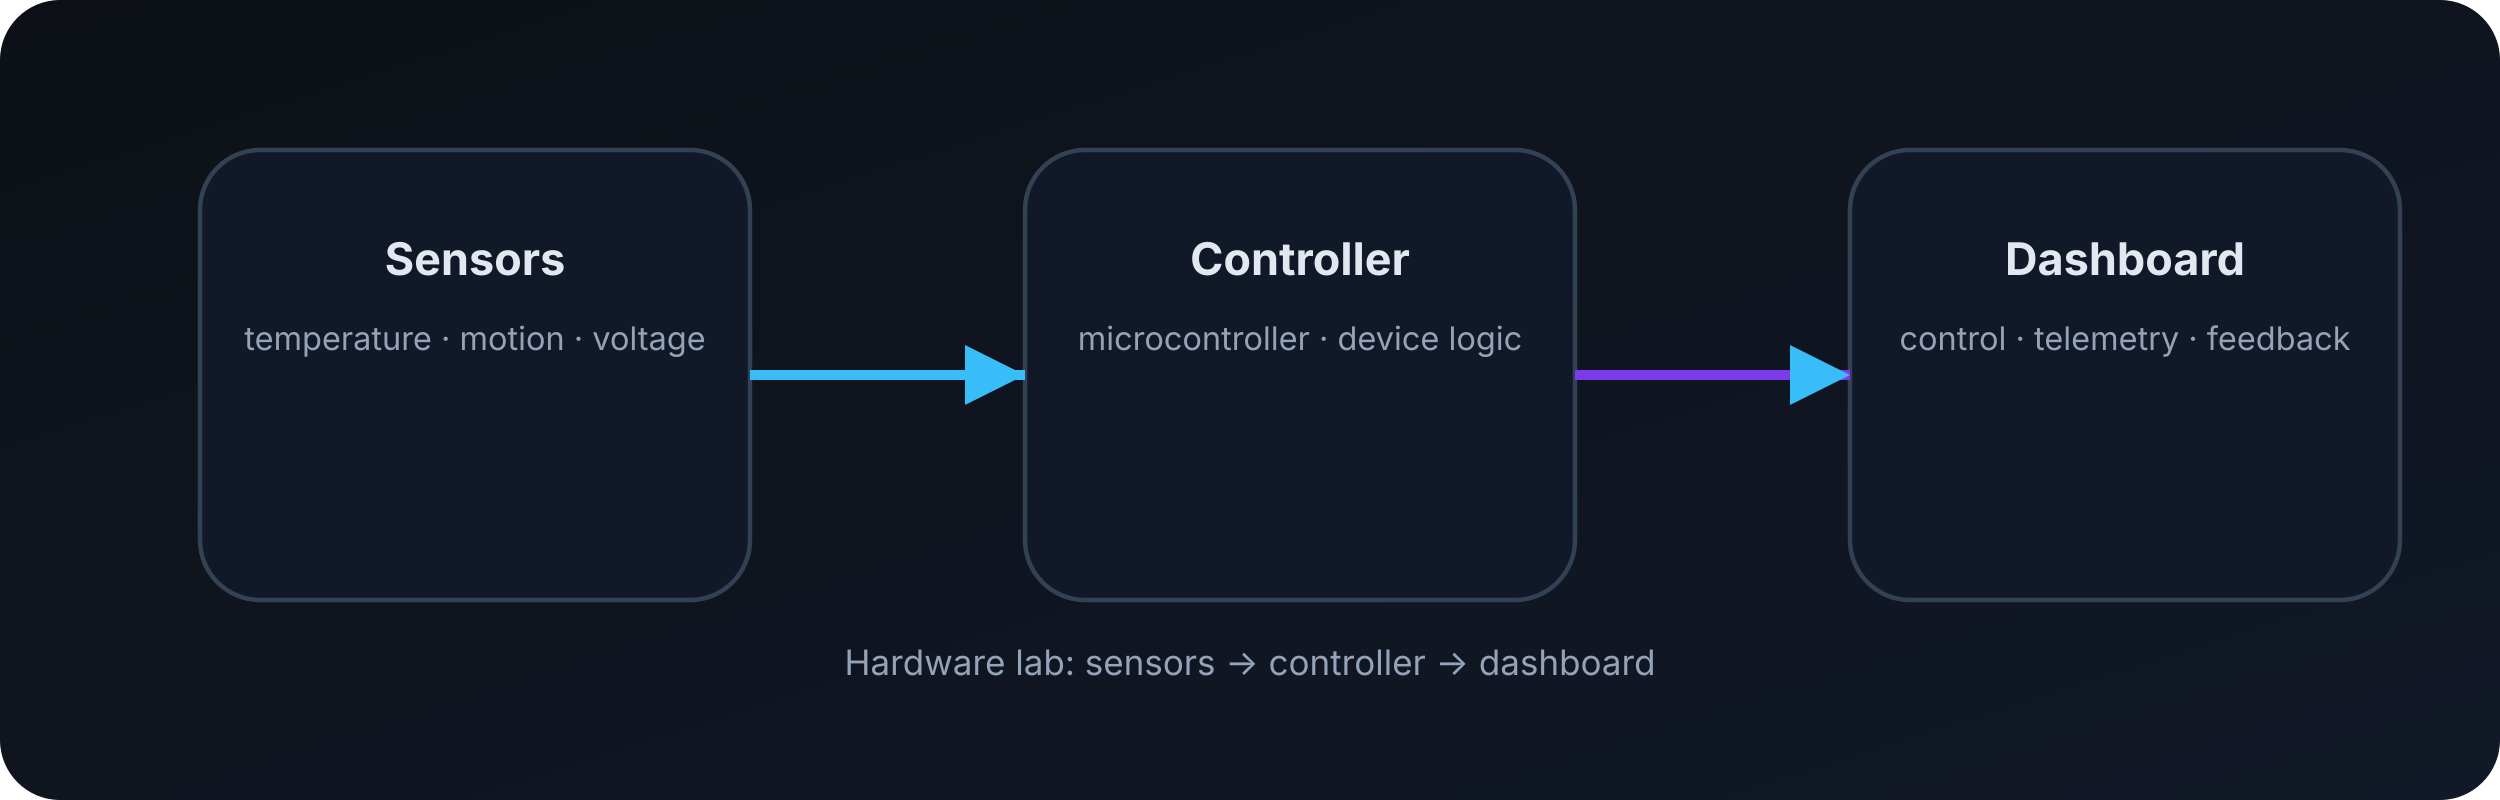
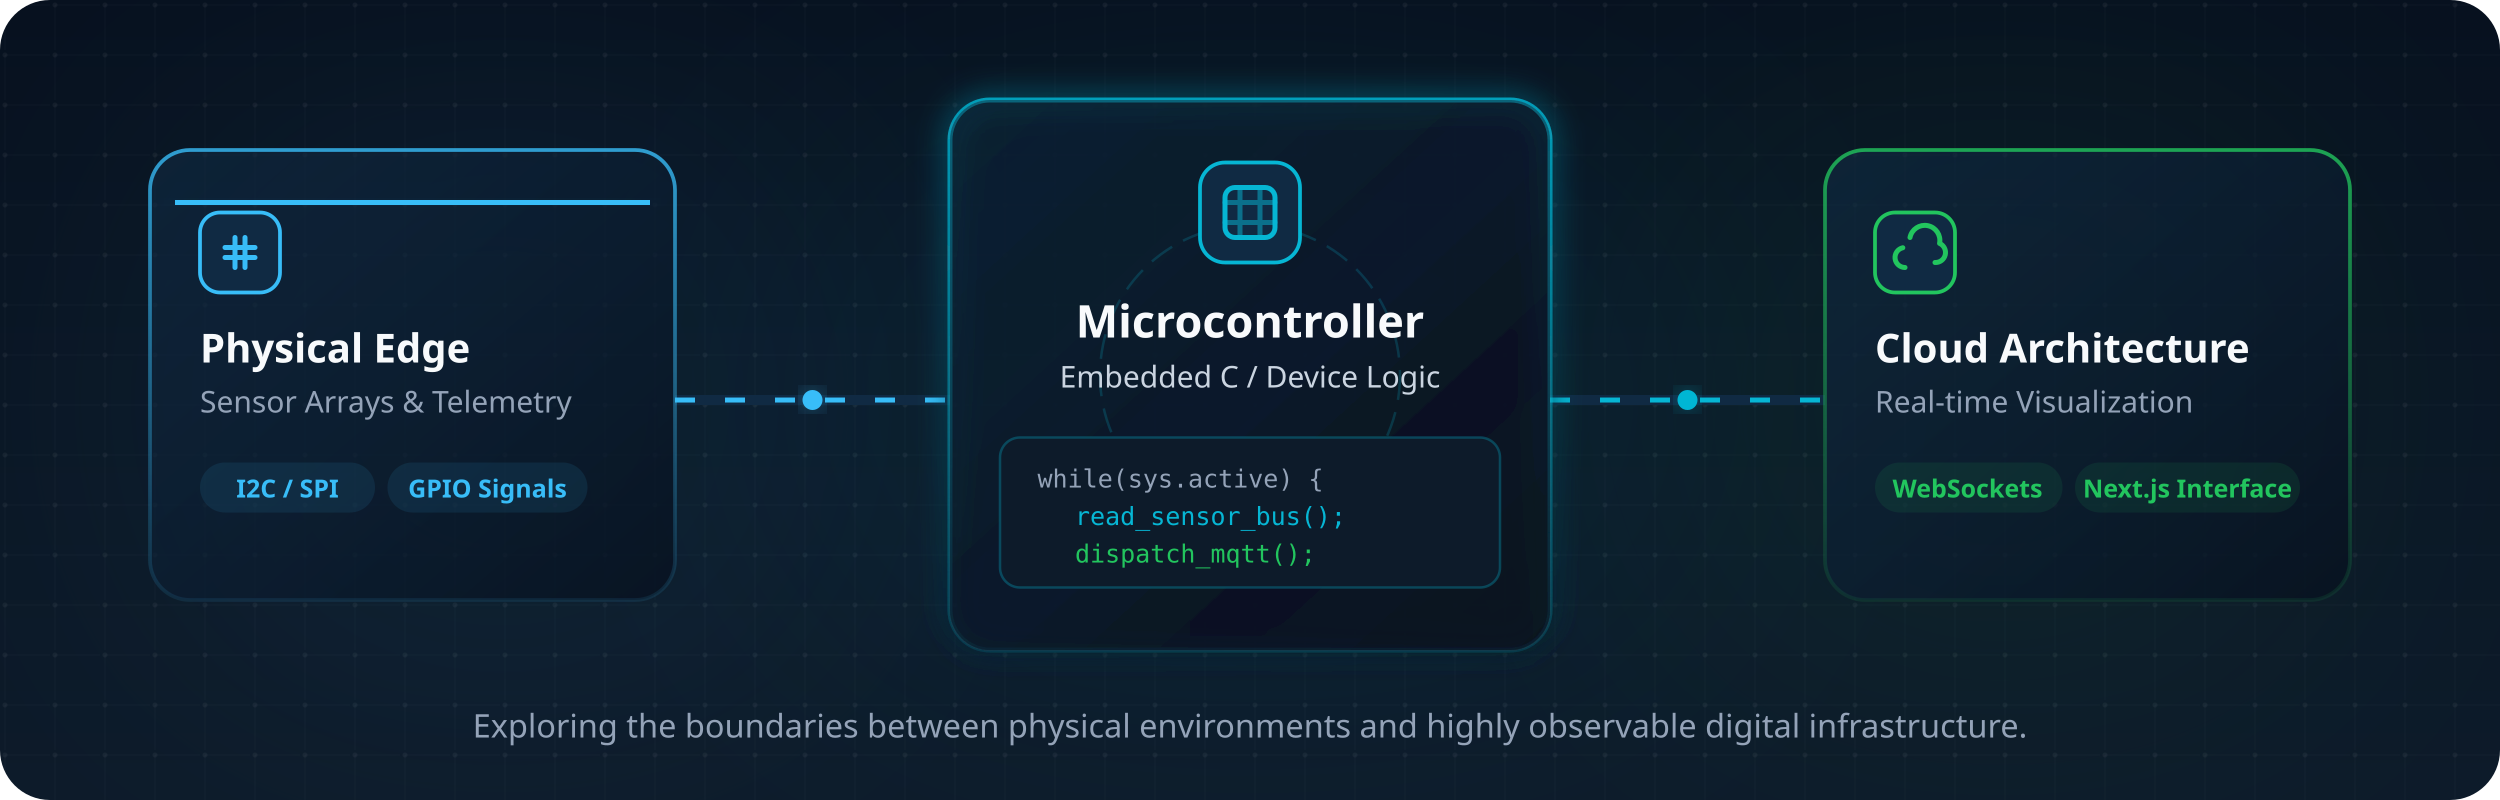
<svg xmlns="http://www.w3.org/2000/svg" viewBox="0 0 1000 320" width="1000" height="320">
  <defs>
-     <linearGradient id="bg" x1="0" y1="0" x2="1" y2="1">
-       <stop offset="0%" stop-color="#0d1117" />
-       <stop offset="100%" stop-color="#111827" />
+     <linearGradient id="hl-bgSpace" x1="0" y1="0" x2="0" y2="1">
+       <stop offset="0%" stop-color="#07111F" />
+       <stop offset="100%" stop-color="#0D1B2A" />
    </linearGradient>
+     <linearGradient id="hl-glass" x1="0" y1="0" x2="1" y2="1">
+       <stop offset="0%" stop-color="#102A43" stop-opacity="0.6" />
+       <stop offset="100%" stop-color="#07111F" stop-opacity="0.8" />
+     </linearGradient>
+     <linearGradient id="hl-border-cyan" x1="0" y1="0" x2="0" y2="1">
+       <stop offset="0%" stop-color="#38BDF8" stop-opacity="0.8" />
+       <stop offset="100%" stop-color="#38BDF8" stop-opacity="0.1" />
+     </linearGradient>
+     <linearGradient id="hl-border-blue" x1="0" y1="0" x2="0" y2="1">
+       <stop offset="0%" stop-color="#06B6D4" stop-opacity="0.8" />
+       <stop offset="100%" stop-color="#06B6D4" stop-opacity="0.1" />
+     </linearGradient>
+     <linearGradient id="hl-border-green" x1="0" y1="0" x2="0" y2="1">
+       <stop offset="0%" stop-color="#22C55E" stop-opacity="0.8" />
+       <stop offset="100%" stop-color="#22C55E" stop-opacity="0.1" />
+     </linearGradient>
+     <pattern id="hl-mesh" width="20" height="20" patternUnits="userSpaceOnUse">
+       <circle cx="2" cy="2" r="1" fill="#F8FAFC" opacity="0.05" />
+       <line x1="2" y1="2" x2="20" y2="2" stroke="#F8FAFC" stroke-width="0.5" opacity="0.02" />
+       <line x1="2" y1="2" x2="2" y2="20" stroke="#F8FAFC" stroke-width="0.5" opacity="0.02" />
+     </pattern>
+     <filter id="hl-glow" x="-20%" y="-20%" width="140%" height="140%">
+       <feGaussianBlur stdDeviation="6" result="blur" />
+       <feMerge>
+         <feMergeNode in="blur" />
+         <feMergeNode in="SourceGraphic" />
+       </feMerge>
+     </filter>
+     <filter id="hl-aurora" x="-50%" y="-50%" width="200%" height="200%">
+       <feGaussianBlur stdDeviation="50" />
+     </filter>
  </defs>
-   <rect width="1000" height="320" rx="24" fill="url(#bg)" />
-   <g font-family="Inter, Arial, sans-serif" fill="#e2e8f0">
-     <rect x="80" y="60" width="220" height="180" rx="24" fill="#111827" stroke="#334155" stroke-width="1.8" />
-     <text x="190" y="110" font-size="18" font-weight="700" text-anchor="middle">Sensors</text>
-     <text x="190" y="140" font-size="13" fill="#94a3b8" text-anchor="middle">temperature · motion · voltage</text>
-     <rect x="410" y="60" width="220" height="180" rx="24" fill="#111827" stroke="#334155" stroke-width="1.8" />
-     <text x="520" y="110" font-size="18" font-weight="700" text-anchor="middle">Controller</text>
-     <text x="520" y="140" font-size="13" fill="#94a3b8" text-anchor="middle">microcontroller · device logic</text>
-     <rect x="740" y="60" width="220" height="180" rx="24" fill="#111827" stroke="#334155" stroke-width="1.8" />
-     <text x="850" y="110" font-size="18" font-weight="700" text-anchor="middle">Dashboard</text>
-     <text x="850" y="140" font-size="13" fill="#94a3b8" text-anchor="middle">control · telemetry · feedback</text>
+   <style>
+     @keyframes hl-flow {
+       0% { stroke-dashoffset: 200; }
+       100% { stroke-dashoffset: 0; }
+     }
+     @keyframes hl-pulse {
+       0%, 100% { opacity: 0.3; }
+       50% { opacity: 1; }
+     }
+     @keyframes hl-scan {
+       0% { transform: translateY(0); opacity: 0; }
+       10% { opacity: 0.5; }
+       90% { opacity: 0.5; }
+       100% { transform: translateY(140px); opacity: 0; }
+     }
+     .flow-line {
+       stroke-dasharray: 8 12;
+       animation: hl-flow 3s linear infinite;
+     }
+     .pulse-dot { animation: hl-pulse 2s ease-in-out infinite; }
+     .scan-line { animation: hl-scan 4s linear infinite; }
+     .delay-1 { animation-delay: 0.5s; }
+     .delay-2 { animation-delay: 1.5s; }
+   </style>
+   <rect width="1000" height="320" rx="20" fill="url(#hl-bgSpace)" />
+   <rect width="1000" height="320" rx="20" fill="url(#hl-mesh)" />
+   <ellipse cx="200" cy="160" rx="150" ry="150" fill="#38BDF8" opacity="0.05" filter="url(#hl-aurora)" />
+   <ellipse cx="500" cy="160" rx="200" ry="150" fill="#06B6D4" opacity="0.05" filter="url(#hl-aurora)" />
+   <ellipse cx="800" cy="160" rx="150" ry="150" fill="#22C55E" opacity="0.05" filter="url(#hl-aurora)" />
+   <path d="M 270 160 Q 380 160 380 160" fill="none" stroke="#102A43" stroke-width="4" />
+   <path d="M 270 160 Q 380 160 380 160" fill="none" stroke="#38BDF8" stroke-width="2" class="flow-line" />
+   <circle cx="325" cy="160" r="4" fill="#38BDF8" filter="url(#hl-glow)" class="pulse-dot" />
+   <path d="M 620 160 Q 730 160 730 160" fill="none" stroke="#102A43" stroke-width="4" />
+   <path d="M 620 160 Q 730 160 730 160" fill="none" stroke="#06B6D4" stroke-width="2" class="flow-line" />
+   <circle cx="675" cy="160" r="4" fill="#06B6D4" filter="url(#hl-glow)" class="pulse-dot delay-1" />
+   <g transform="translate(60, 60)">
+     <rect width="210" height="180" rx="16" fill="url(#hl-glass)" stroke="url(#hl-border-cyan)" stroke-width="1.5" />
+     <rect x="0" y="0" width="210" height="180" rx="16" fill="none" />
+     <g transform="translate(10, 20)">
+       <rect width="190" height="2" fill="#38BDF8" filter="url(#hl-glow)" class="scan-line" />
+     </g>
+     <rect x="20" y="25" width="32" height="32" rx="8" fill="#102A43" stroke="#38BDF8" stroke-width="1.5" />
+     <g transform="translate(26, 31)" fill="none" stroke="#38BDF8" stroke-width="2" stroke-linecap="round" stroke-linejoin="round">
+       <path d="M8 8h4v4H8z" />
+       <path d="M12 4v4 M8 4v4 M4 8h4 M4 12h4 M16 8h-4 M16 12h-4 M12 16v-4 M8 16v-4" />
+     </g>
+     <text x="20" y="85" font-family="system-ui, sans-serif" font-size="16" font-weight="700" fill="#F8FAFC">Physical Edge</text>
+     <text x="20" y="105" font-family="system-ui, sans-serif" font-size="12" fill="#94A3B8">Sensor Arrays &amp; Telemetry</text>
+     <g font-family="system-ui, sans-serif" font-size="10" font-weight="600" fill="#38BDF8">
+       <rect x="20" y="125" width="70" height="20" rx="10" fill="#38BDF8" fill-opacity="0.1" />
+       <text x="55" y="139" text-anchor="middle">I2C / SPI</text>
+       <rect x="95" y="125" width="80" height="20" rx="10" fill="#38BDF8" fill-opacity="0.1" />
+       <text x="135" y="139" text-anchor="middle">GPIO Signals</text>
+     </g>
  </g>
-   <defs>
-     <marker id="arrow" viewBox="0 0 10 10" refX="10" refY="5" markerWidth="6" markerHeight="6" orient="auto-start-reverse">
-       <path d="M0 0 L10 5 L0 10 Z" fill="#38bdf8" />
-     </marker>
-   </defs>
-   <path d="M300 150 L410 150" stroke="#38bdf8" stroke-width="4" marker-end="url(#arrow)" />
-   <path d="M630 150 L740 150" stroke="#7c3aed" stroke-width="4" marker-end="url(#arrow)" />
-   <text x="500" y="270" font-family="Inter, Arial, sans-serif" fill="#94a3b8" font-size="14" text-anchor="middle">Hardware lab: sensors → controller → dashboard</text>
+   <g transform="translate(380, 40)">
+     <rect width="240" height="220" rx="16" fill="url(#hl-glass)" stroke="url(#hl-border-blue)" stroke-width="2" filter="url(#hl-glow)" />
+     <rect x="0" y="0" width="240" height="220" rx="16" fill="#07111F" opacity="0.4" />
+     <circle cx="120" cy="110" r="60" fill="none" stroke="#06B6D4" stroke-width="1" opacity="0.2" stroke-dasharray="10 5">
+       <animateTransform attributeName="transform" type="rotate" from="0 120 110" to="360 120 110" dur="20s" repeatCount="indefinite" />
+     </circle>
+     <rect x="100" y="25" width="40" height="40" rx="10" fill="#102A43" stroke="#06B6D4" stroke-width="1.5" />
+     <g transform="translate(108, 33)" fill="none" stroke="#06B6D4" stroke-width="2" stroke-linecap="round" stroke-linejoin="round">
+       <rect x="2" y="2" width="20" height="20" rx="4" />
+       <path d="M8 2v20 M16 2v20 M2 8h20 M2 16h20" opacity="0.5" />
+     </g>
+     <text x="120" y="95" font-family="system-ui, sans-serif" font-size="18" font-weight="800" fill="#F8FAFC" text-anchor="middle">Microcontroller</text>
+     <text x="120" y="115" font-family="system-ui, sans-serif" font-size="12" fill="#CBD5E1" text-anchor="middle">Embedded C / Device Logic</text>
+     <rect x="20" y="135" width="200" height="60" rx="8" fill="#0D1B2A" stroke="#06B6D4" stroke-width="1" stroke-opacity="0.3" />
+     <text x="35" y="155" font-family="monospace" font-size="10" fill="#94A3B8">while(sys.active) {</text>
+     <text x="50" y="170" font-family="monospace" font-size="10" fill="#06B6D4">read_sensor_bus();</text>
+     <text x="50" y="185" font-family="monospace" font-size="10" fill="#22C55E">dispatch_mqtt();</text>
+     <text x="35" y="185" font-family="monospace" font-size="10" fill="#94A3B8" opacity="0">}</text>
+   </g>
+   <g transform="translate(730, 60)">
+     <rect width="210" height="180" rx="16" fill="url(#hl-glass)" stroke="url(#hl-border-green)" stroke-width="1.5" />
+     <rect x="20" y="25" width="32" height="32" rx="8" fill="#102A43" stroke="#22C55E" stroke-width="1.5" />
+     <g transform="translate(26, 31)" fill="none" stroke="#22C55E" stroke-width="2" stroke-linecap="round" stroke-linejoin="round">
+       <path d="M6 16a4 4 0 0 1-.88-7.9m2.88-4.1a6 6 0 0 1 11.83 2.35 4 4 0 0 1-1.83 7.65" />
+       <polyline points="12 12 12 20 M9 17l3 3 3-3" />
+     </g>
+     <text x="20" y="85" font-family="system-ui, sans-serif" font-size="16" font-weight="700" fill="#F8FAFC">Cloud Architecture</text>
+     <text x="20" y="105" font-family="system-ui, sans-serif" font-size="12" fill="#94A3B8">Real-time Visualization</text>
+     <g font-family="system-ui, sans-serif" font-size="10" font-weight="600" fill="#22C55E">
+       <rect x="20" y="125" width="75" height="20" rx="10" fill="#22C55E" fill-opacity="0.1" />
+       <text x="57" y="139" text-anchor="middle">WebSockets</text>
+       <rect x="100" y="125" width="90" height="20" rx="10" fill="#22C55E" fill-opacity="0.1" />
+       <text x="145" y="139" text-anchor="middle">Next.js Interface</text>
+     </g>
+   </g>
+   <g font-family="system-ui, sans-serif" font-size="13" font-weight="500" fill="#94A3B8">
+     <text x="500" y="295" text-anchor="middle">Exploring the boundaries between physical environments and highly observable digital infrastructure.</text>
+   </g>
</svg>
